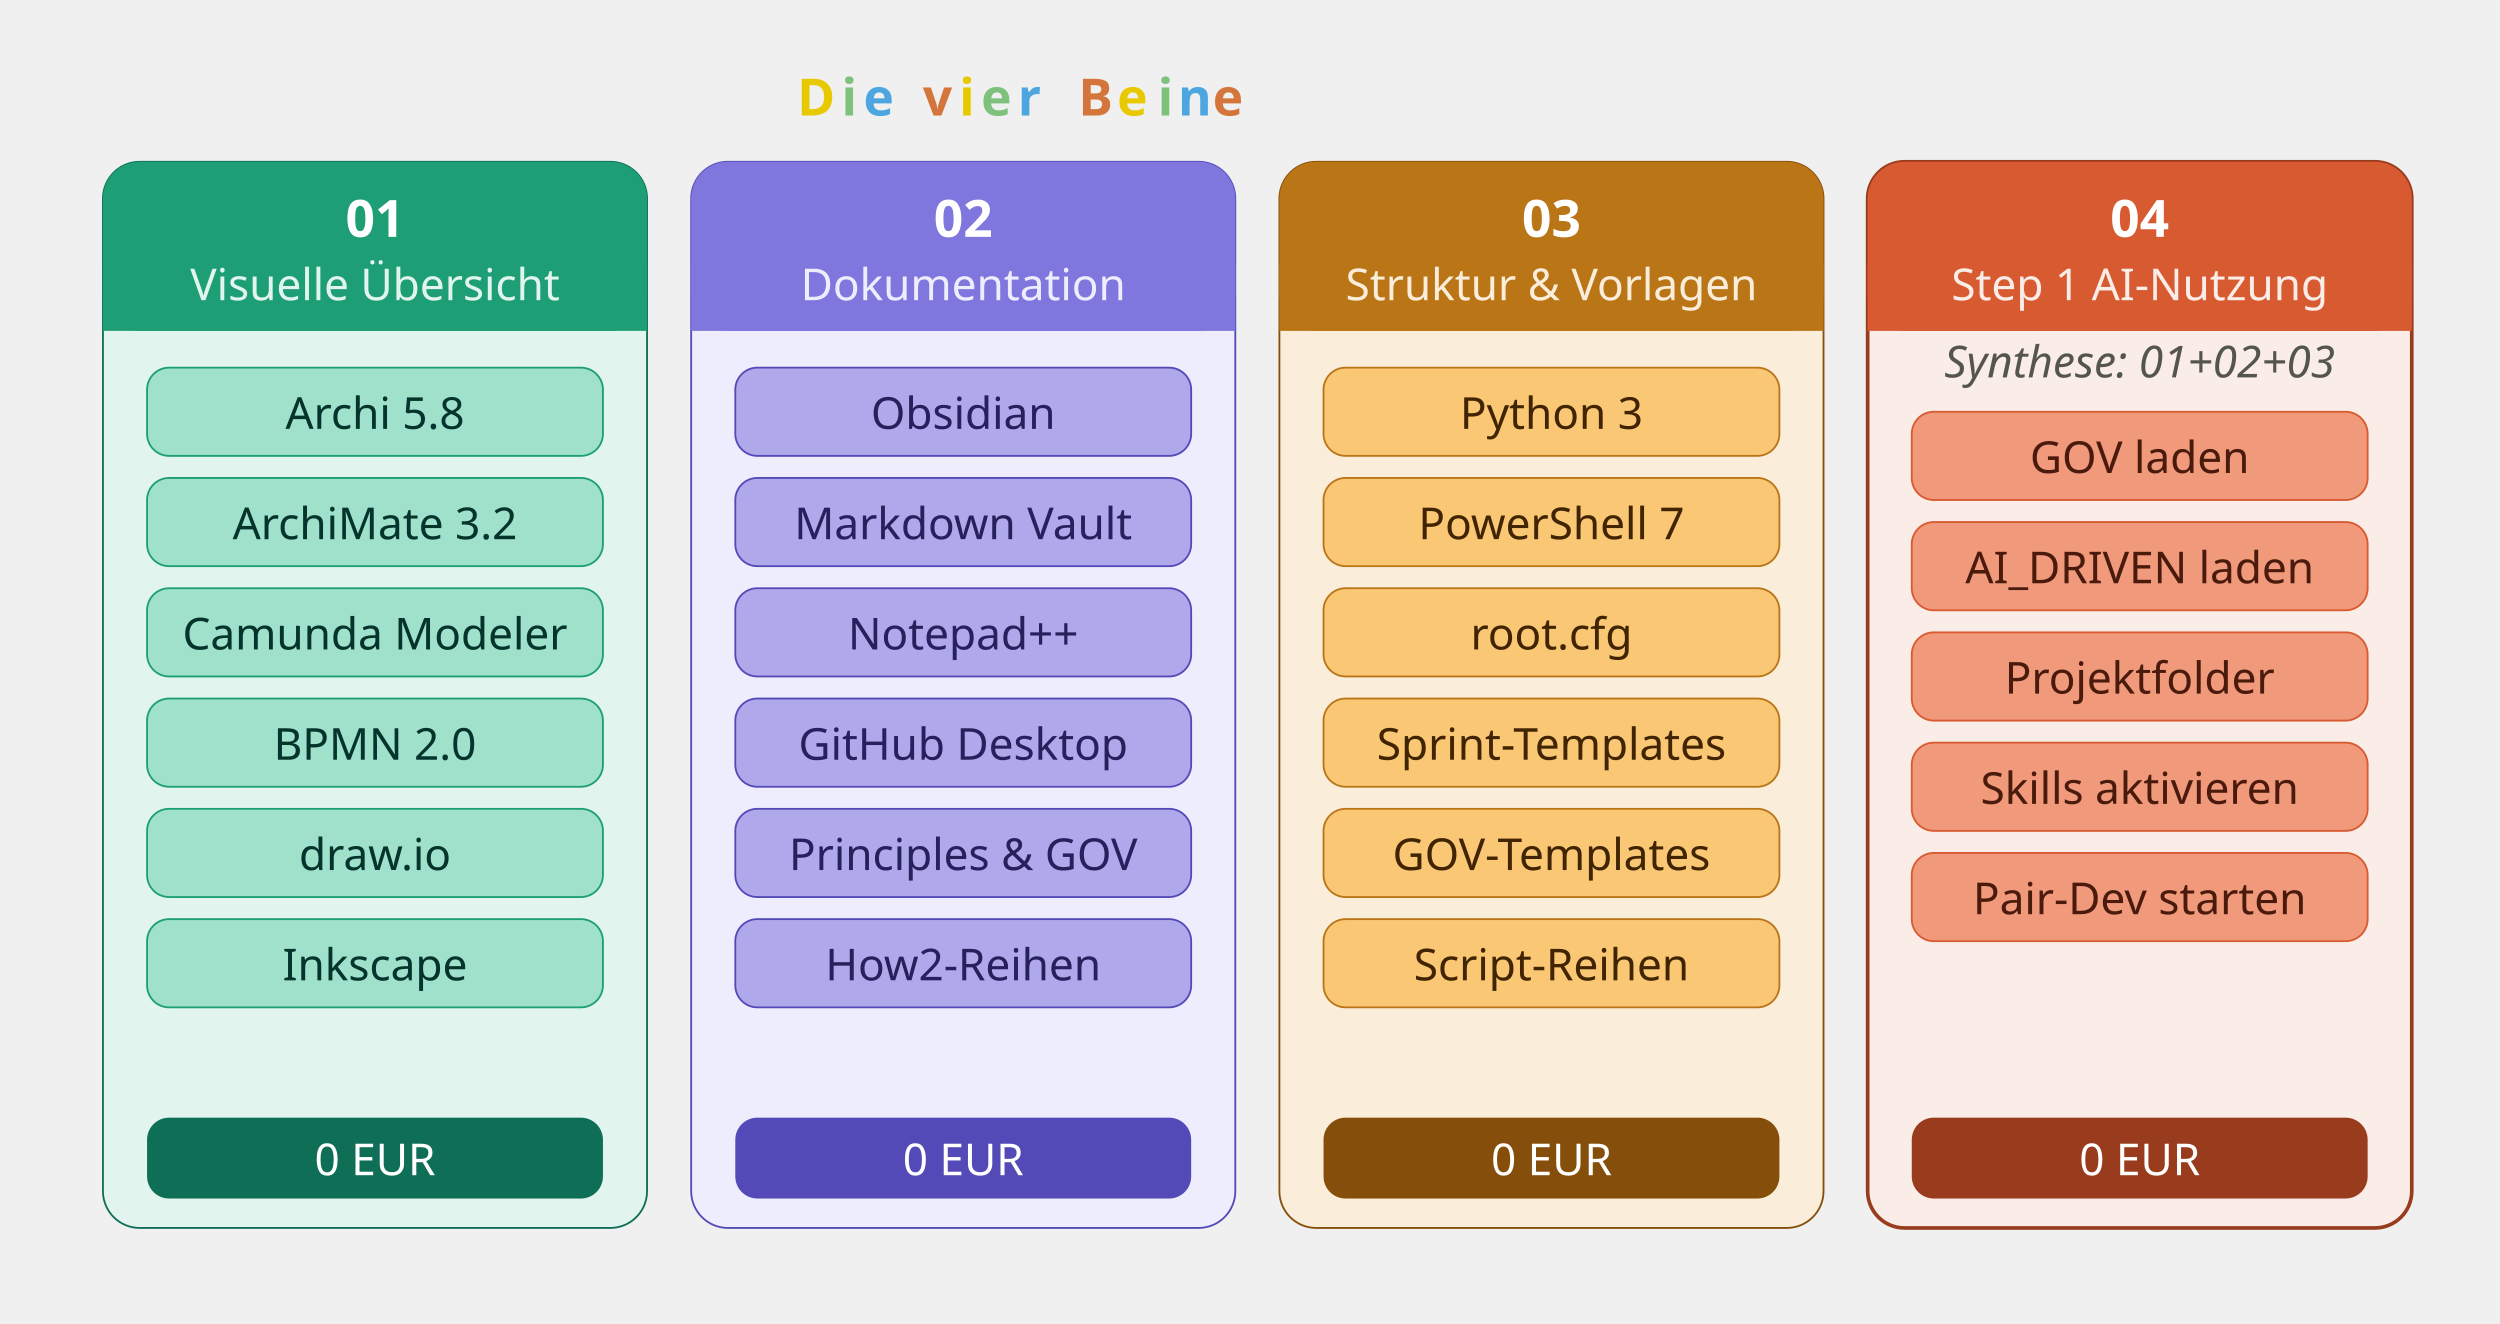
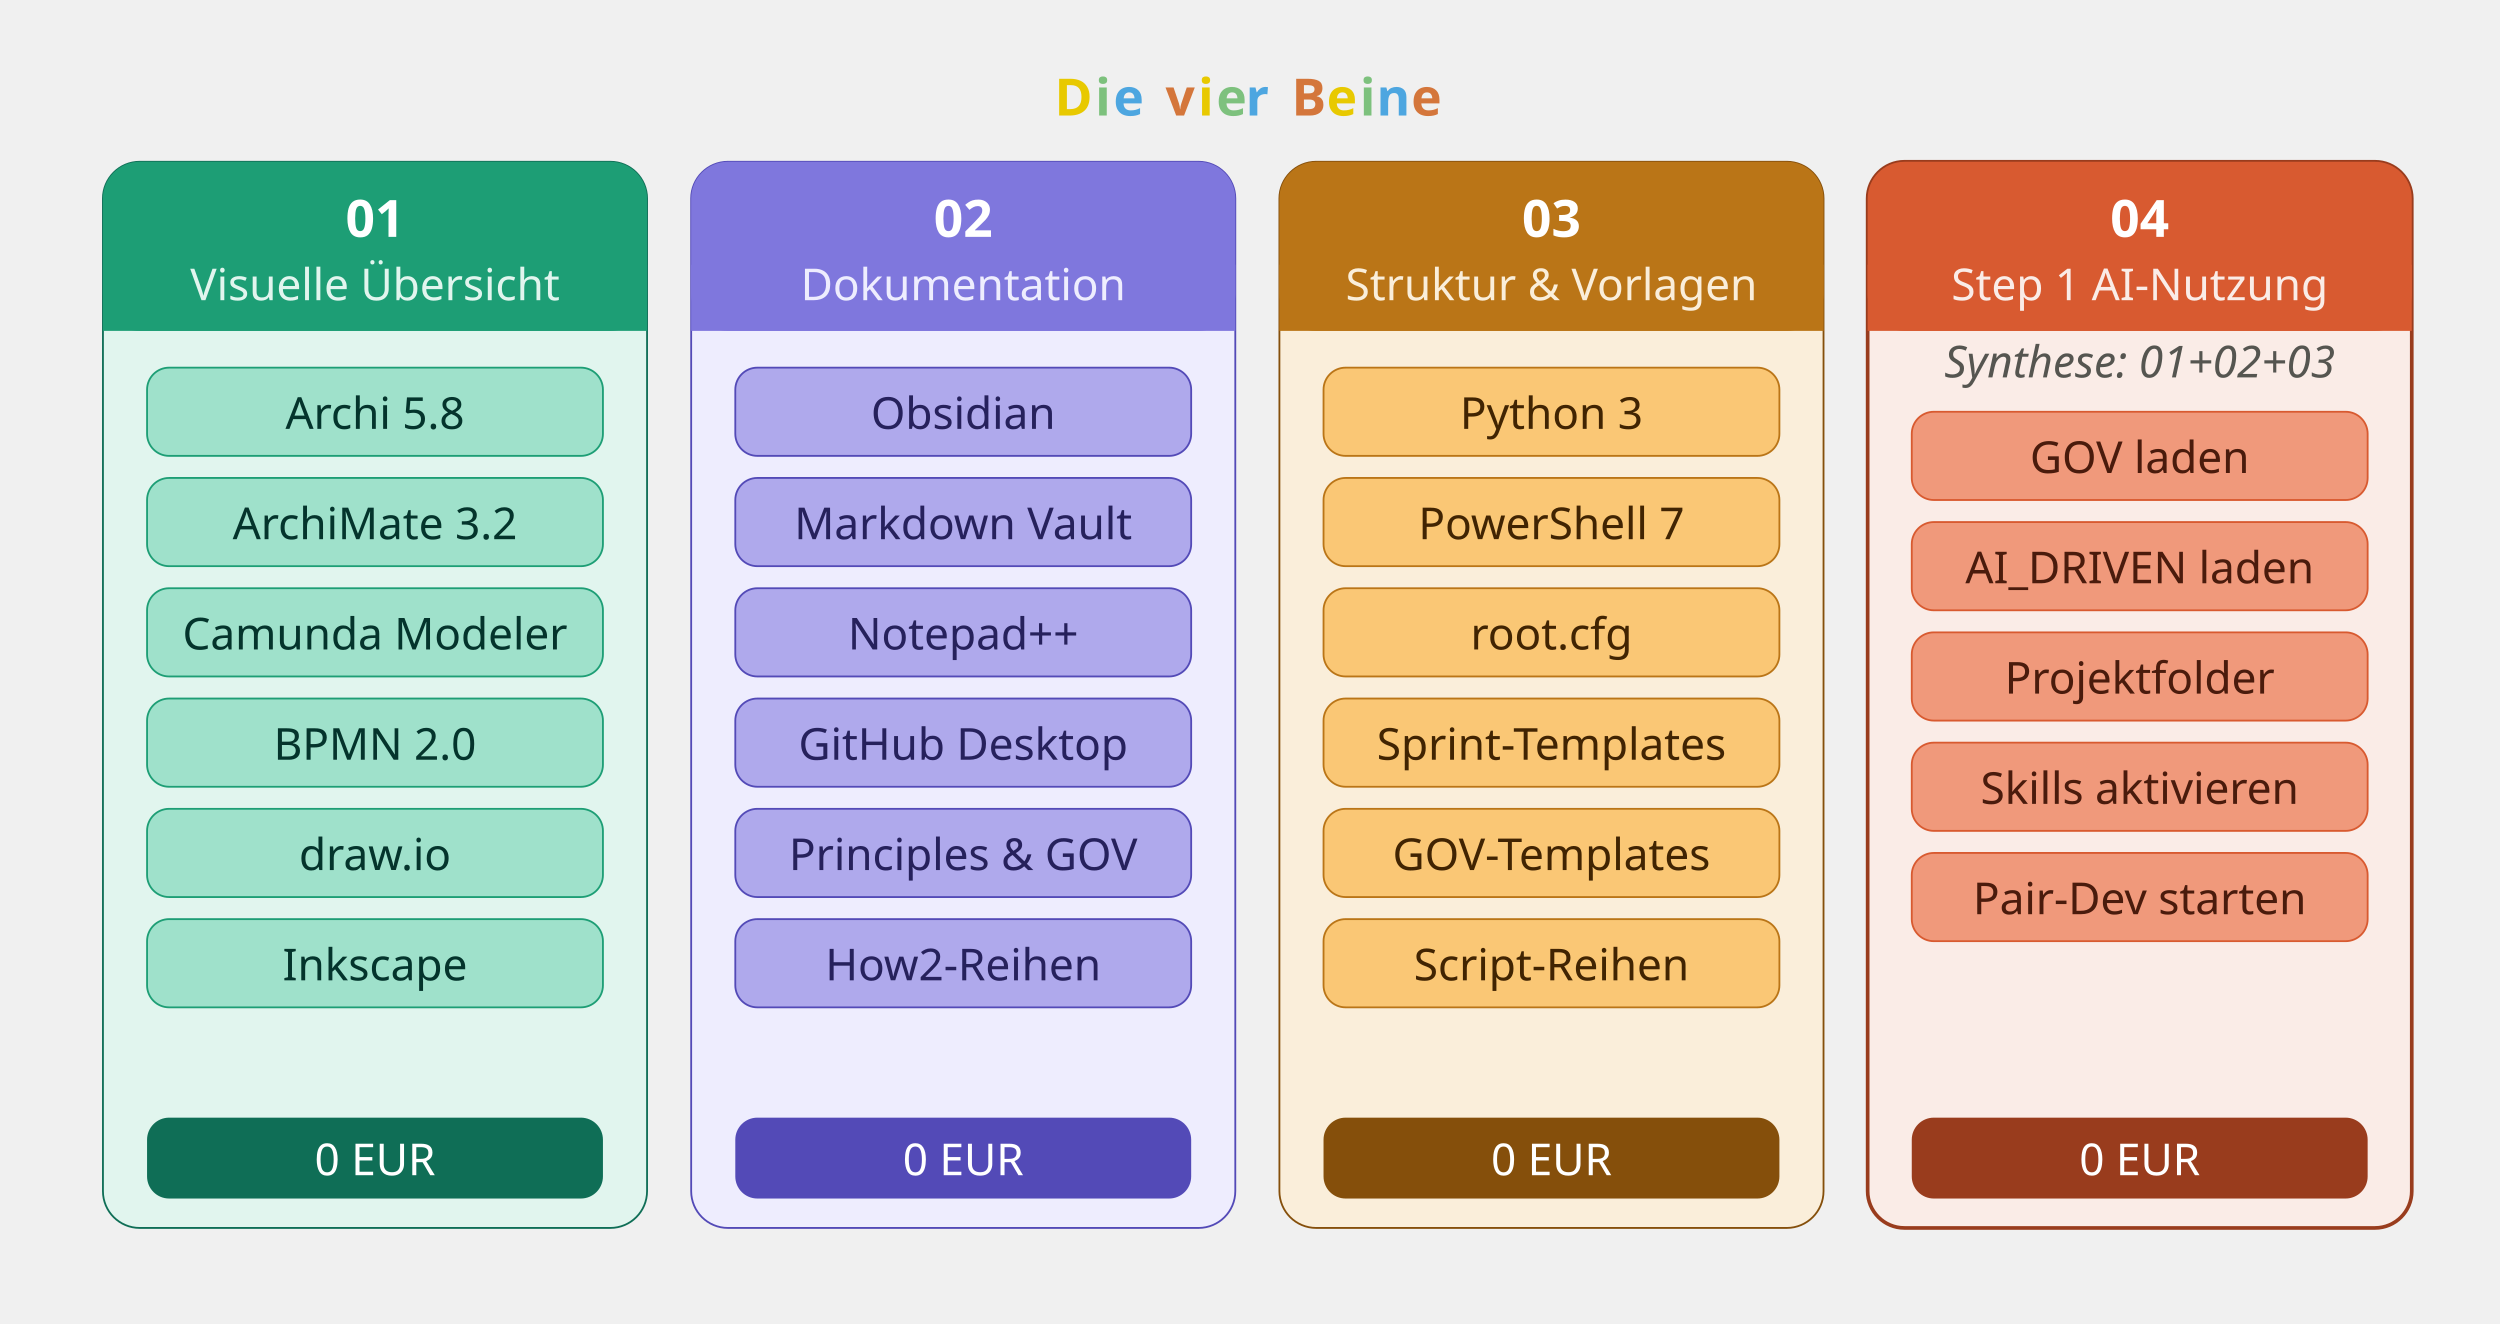
<svg xmlns="http://www.w3.org/2000/svg" width="100%" viewBox="0 0 680 360" role="img">
  <defs>
    <style>
text { font-family: sans-serif; }
.th  { font-size: 14px; font-weight: 600; }
.ts  { font-size: 12px; font-weight: 400; }
.muted { fill: #555550; }
</style>
  </defs>
-   <text class="th" x="222" y="26" text-anchor="middle" dominant-baseline="central" font-size="15" fill="#E8C900">D</text>
-   <text class="th" x="231" y="26" text-anchor="middle" dominant-baseline="central" font-size="15" fill="#7DC17D">i</text>
-   <text class="th" x="239" y="26" text-anchor="middle" dominant-baseline="central" font-size="15" fill="#4DA6E0">e</text>
-   <text class="th" x="255" y="26" text-anchor="middle" dominant-baseline="central" font-size="15" fill="#D4763B">v</text>
-   <text class="th" x="263" y="26" text-anchor="middle" dominant-baseline="central" font-size="15" fill="#E8C900">i</text>
-   <text class="th" x="271" y="26" text-anchor="middle" dominant-baseline="central" font-size="15" fill="#7DC17D">e</text>
-   <text class="th" x="280" y="26" text-anchor="middle" dominant-baseline="central" font-size="15" fill="#4DA6E0">r</text>
-   <text class="th" x="298" y="26" text-anchor="middle" dominant-baseline="central" font-size="15" fill="#D4763B">B</text>
-   <text class="th" x="308" y="26" text-anchor="middle" dominant-baseline="central" font-size="15" fill="#E8C900">e</text>
-   <text class="th" x="317" y="26" text-anchor="middle" dominant-baseline="central" font-size="15" fill="#7DC17D">i</text>
-   <text class="th" x="325" y="26" text-anchor="middle" dominant-baseline="central" font-size="15" fill="#4DA6E0">n</text>
-   <text class="th" x="334" y="26" text-anchor="middle" dominant-baseline="central" font-size="15" fill="#D4763B">e</text>
+   <text class="th" x="292" y="26" text-anchor="middle" dominant-baseline="central" font-size="15" fill="#E8C900">D</text>
+   <text class="th" x="300" y="26" text-anchor="middle" dominant-baseline="central" font-size="15" fill="#7DC17D">i</text>
+   <text class="th" x="307" y="26" text-anchor="middle" dominant-baseline="central" font-size="15" fill="#4DA6E0">e</text>
+   <text class="th" x="321" y="26" text-anchor="middle" dominant-baseline="central" font-size="15" fill="#D4763B">v</text>
+   <text class="th" x="328" y="26" text-anchor="middle" dominant-baseline="central" font-size="15" fill="#E8C900">i</text>
+   <text class="th" x="335" y="26" text-anchor="middle" dominant-baseline="central" font-size="15" fill="#7DC17D">e</text>
+   <text class="th" x="342" y="26" text-anchor="middle" dominant-baseline="central" font-size="15" fill="#4DA6E0">r</text>
+   <text class="th" x="356" y="26" text-anchor="middle" dominant-baseline="central" font-size="15" fill="#D4763B">B</text>
+   <text class="th" x="365" y="26" text-anchor="middle" dominant-baseline="central" font-size="15" fill="#E8C900">e</text>
+   <text class="th" x="372" y="26" text-anchor="middle" dominant-baseline="central" font-size="15" fill="#7DC17D">i</text>
+   <text class="th" x="379" y="26" text-anchor="middle" dominant-baseline="central" font-size="15" fill="#4DA6E0">n</text>
+   <text class="th" x="388" y="26" text-anchor="middle" dominant-baseline="central" font-size="15" fill="#D4763B">e</text>
  <rect x="28" y="44" width="148" height="290" rx="10" fill="#E1F5EE" stroke="#0F6E56" stroke-width="0.5" />
  <rect x="28" y="44" width="148" height="46" rx="10" fill="#1D9E75" />
  <rect x="28" y="72" width="148" height="18" fill="#1D9E75" />
  <text class="th" x="102" y="59" text-anchor="middle" dominant-baseline="central" fill="#ffffff">01</text>
  <text class="ts" x="102" y="77" text-anchor="middle" dominant-baseline="central" fill="#E1F5EE">Visuelle Übersicht</text>
  <rect x="40" y="100" width="124" height="24" rx="6" fill="#9FE1CB" stroke="#1D9E75" stroke-width="0.5" />
  <text class="ts" x="102" y="112" text-anchor="middle" dominant-baseline="central" fill="#04342C" font-weight="600">Archi 5.8</text>
  <rect x="40" y="130" width="124" height="24" rx="6" fill="#9FE1CB" stroke="#1D9E75" stroke-width="0.5" />
  <text class="ts" x="102" y="142" text-anchor="middle" dominant-baseline="central" fill="#04342C" font-weight="600">ArchiMate 3.2</text>
  <rect x="40" y="160" width="124" height="24" rx="6" fill="#9FE1CB" stroke="#1D9E75" stroke-width="0.5" />
  <text class="ts" x="102" y="172" text-anchor="middle" dominant-baseline="central" fill="#04342C" font-weight="600">Camunda Modeler</text>
  <rect x="40" y="190" width="124" height="24" rx="6" fill="#9FE1CB" stroke="#1D9E75" stroke-width="0.5" />
  <text class="ts" x="102" y="202" text-anchor="middle" dominant-baseline="central" fill="#04342C" font-weight="600">BPMN 2.0</text>
  <rect x="40" y="220" width="124" height="24" rx="6" fill="#9FE1CB" stroke="#1D9E75" stroke-width="0.5" />
  <text class="ts" x="102" y="232" text-anchor="middle" dominant-baseline="central" fill="#04342C" font-weight="600">draw.io</text>
  <rect x="40" y="250" width="124" height="24" rx="6" fill="#9FE1CB" stroke="#1D9E75" stroke-width="0.5" />
  <text class="ts" x="102" y="262" text-anchor="middle" dominant-baseline="central" fill="#04342C" font-weight="600">Inkscape</text>
  <rect x="40" y="304" width="124" height="22" rx="6" fill="#0F6E56" />
  <text class="ts" x="102" y="315" text-anchor="middle" dominant-baseline="central" fill="#ffffff" font-weight="600">0 EUR</text>
  <rect x="188" y="44" width="148" height="290" rx="10" fill="#EEEDFE" stroke="#534AB7" stroke-width="0.5" />
  <rect x="188" y="44" width="148" height="46" rx="10" fill="#7F77DD" />
  <rect x="188" y="72" width="148" height="18" fill="#7F77DD" />
  <text class="th" x="262" y="59" text-anchor="middle" dominant-baseline="central" fill="#ffffff">02</text>
  <text class="ts" x="262" y="77" text-anchor="middle" dominant-baseline="central" fill="#EEEDFE">Dokumentation</text>
  <rect x="200" y="100" width="124" height="24" rx="6" fill="#AFA9EC" stroke="#534AB7" stroke-width="0.5" />
  <text class="ts" x="262" y="112" text-anchor="middle" dominant-baseline="central" fill="#26215C" font-weight="600">Obsidian</text>
  <rect x="200" y="130" width="124" height="24" rx="6" fill="#AFA9EC" stroke="#534AB7" stroke-width="0.5" />
  <text class="ts" x="262" y="142" text-anchor="middle" dominant-baseline="central" fill="#26215C" font-weight="600">Markdown Vault</text>
  <rect x="200" y="160" width="124" height="24" rx="6" fill="#AFA9EC" stroke="#534AB7" stroke-width="0.5" />
  <text class="ts" x="262" y="172" text-anchor="middle" dominant-baseline="central" fill="#26215C" font-weight="600">Notepad++</text>
  <rect x="200" y="190" width="124" height="24" rx="6" fill="#AFA9EC" stroke="#534AB7" stroke-width="0.5" />
  <text class="ts" x="262" y="202" text-anchor="middle" dominant-baseline="central" fill="#26215C" font-weight="600">GitHub Desktop</text>
  <rect x="200" y="220" width="124" height="24" rx="6" fill="#AFA9EC" stroke="#534AB7" stroke-width="0.5" />
  <text class="ts" x="262" y="232" text-anchor="middle" dominant-baseline="central" fill="#26215C" font-weight="600">Principles &amp; GOV</text>
  <rect x="200" y="250" width="124" height="24" rx="6" fill="#AFA9EC" stroke="#534AB7" stroke-width="0.5" />
  <text class="ts" x="262" y="262" text-anchor="middle" dominant-baseline="central" fill="#26215C" font-weight="600">How2-Reihen</text>
  <rect x="200" y="304" width="124" height="22" rx="6" fill="#534AB7" />
  <text class="ts" x="262" y="315" text-anchor="middle" dominant-baseline="central" fill="#ffffff" font-weight="600">0 EUR</text>
  <rect x="348" y="44" width="148" height="290" rx="10" fill="#FAEEDA" stroke="#854F0B" stroke-width="0.5" />
  <rect x="348" y="44" width="148" height="46" rx="10" fill="#BA7517" />
  <rect x="348" y="72" width="148" height="18" fill="#BA7517" />
  <text class="th" x="422" y="59" text-anchor="middle" dominant-baseline="central" fill="#ffffff">03</text>
  <text class="ts" x="422" y="77" text-anchor="middle" dominant-baseline="central" fill="#FAEEDA">Struktur &amp; Vorlagen</text>
  <rect x="360" y="100" width="124" height="24" rx="6" fill="#FAC775" stroke="#BA7517" stroke-width="0.5" />
  <text class="ts" x="422" y="112" text-anchor="middle" dominant-baseline="central" fill="#412402" font-weight="600">Python 3</text>
  <rect x="360" y="130" width="124" height="24" rx="6" fill="#FAC775" stroke="#BA7517" stroke-width="0.5" />
  <text class="ts" x="422" y="142" text-anchor="middle" dominant-baseline="central" fill="#412402" font-weight="600">PowerShell 7</text>
  <rect x="360" y="160" width="124" height="24" rx="6" fill="#FAC775" stroke="#BA7517" stroke-width="0.5" />
  <text class="ts" x="422" y="172" text-anchor="middle" dominant-baseline="central" fill="#412402" font-weight="600">root.cfg</text>
  <rect x="360" y="190" width="124" height="24" rx="6" fill="#FAC775" stroke="#BA7517" stroke-width="0.5" />
  <text class="ts" x="422" y="202" text-anchor="middle" dominant-baseline="central" fill="#412402" font-weight="600">Sprint-Templates</text>
  <rect x="360" y="220" width="124" height="24" rx="6" fill="#FAC775" stroke="#BA7517" stroke-width="0.5" />
  <text class="ts" x="422" y="232" text-anchor="middle" dominant-baseline="central" fill="#412402" font-weight="600">GOV-Templates</text>
  <rect x="360" y="250" width="124" height="24" rx="6" fill="#FAC775" stroke="#BA7517" stroke-width="0.5" />
  <text class="ts" x="422" y="262" text-anchor="middle" dominant-baseline="central" fill="#412402" font-weight="600">Script-Reihen</text>
  <rect x="360" y="304" width="124" height="22" rx="6" fill="#854F0B" />
  <text class="ts" x="422" y="315" text-anchor="middle" dominant-baseline="central" fill="#ffffff" font-weight="600">0 EUR</text>
  <rect x="508" y="44" width="148" height="290" rx="10" fill="#FAECE7" stroke="#993C1D" stroke-width="1" />
  <rect x="508" y="44" width="148" height="46" rx="10" fill="#D85A30" />
  <rect x="508" y="72" width="148" height="18" fill="#D85A30" />
  <text class="th" x="582" y="59" text-anchor="middle" dominant-baseline="central" fill="#ffffff">04</text>
  <text class="ts" x="582" y="77" text-anchor="middle" dominant-baseline="central" fill="#FAECE7">Step 1 AI-Nutzung</text>
  <text class="ts muted" x="582" y="98" text-anchor="middle" dominant-baseline="central" font-style="italic">Synthese: 01+02+03</text>
  <rect x="520" y="112" width="124" height="24" rx="6" fill="#F0997B" stroke="#D85A30" stroke-width="0.5" />
  <text class="ts" x="582" y="124" text-anchor="middle" dominant-baseline="central" fill="#4A1B0C" font-weight="600">GOV laden</text>
  <rect x="520" y="142" width="124" height="24" rx="6" fill="#F0997B" stroke="#D85A30" stroke-width="0.5" />
  <text class="ts" x="582" y="154" text-anchor="middle" dominant-baseline="central" fill="#4A1B0C" font-weight="600">AI_DRIVEN laden</text>
  <rect x="520" y="172" width="124" height="24" rx="6" fill="#F0997B" stroke="#D85A30" stroke-width="0.5" />
  <text class="ts" x="582" y="184" text-anchor="middle" dominant-baseline="central" fill="#4A1B0C" font-weight="600">Projektfolder</text>
  <rect x="520" y="202" width="124" height="24" rx="6" fill="#F0997B" stroke="#D85A30" stroke-width="0.5" />
  <text class="ts" x="582" y="214" text-anchor="middle" dominant-baseline="central" fill="#4A1B0C" font-weight="600">Skills aktivieren</text>
  <rect x="520" y="232" width="124" height="24" rx="6" fill="#F0997B" stroke="#D85A30" stroke-width="0.5" />
  <text class="ts" x="582" y="244" text-anchor="middle" dominant-baseline="central" fill="#4A1B0C" font-weight="600">Pair-Dev starten</text>
  <rect x="520" y="304" width="124" height="22" rx="6" fill="#993C1D" />
  <text class="ts" x="582" y="315" text-anchor="middle" dominant-baseline="central" fill="#ffffff" font-weight="600">0 EUR</text>
</svg>
